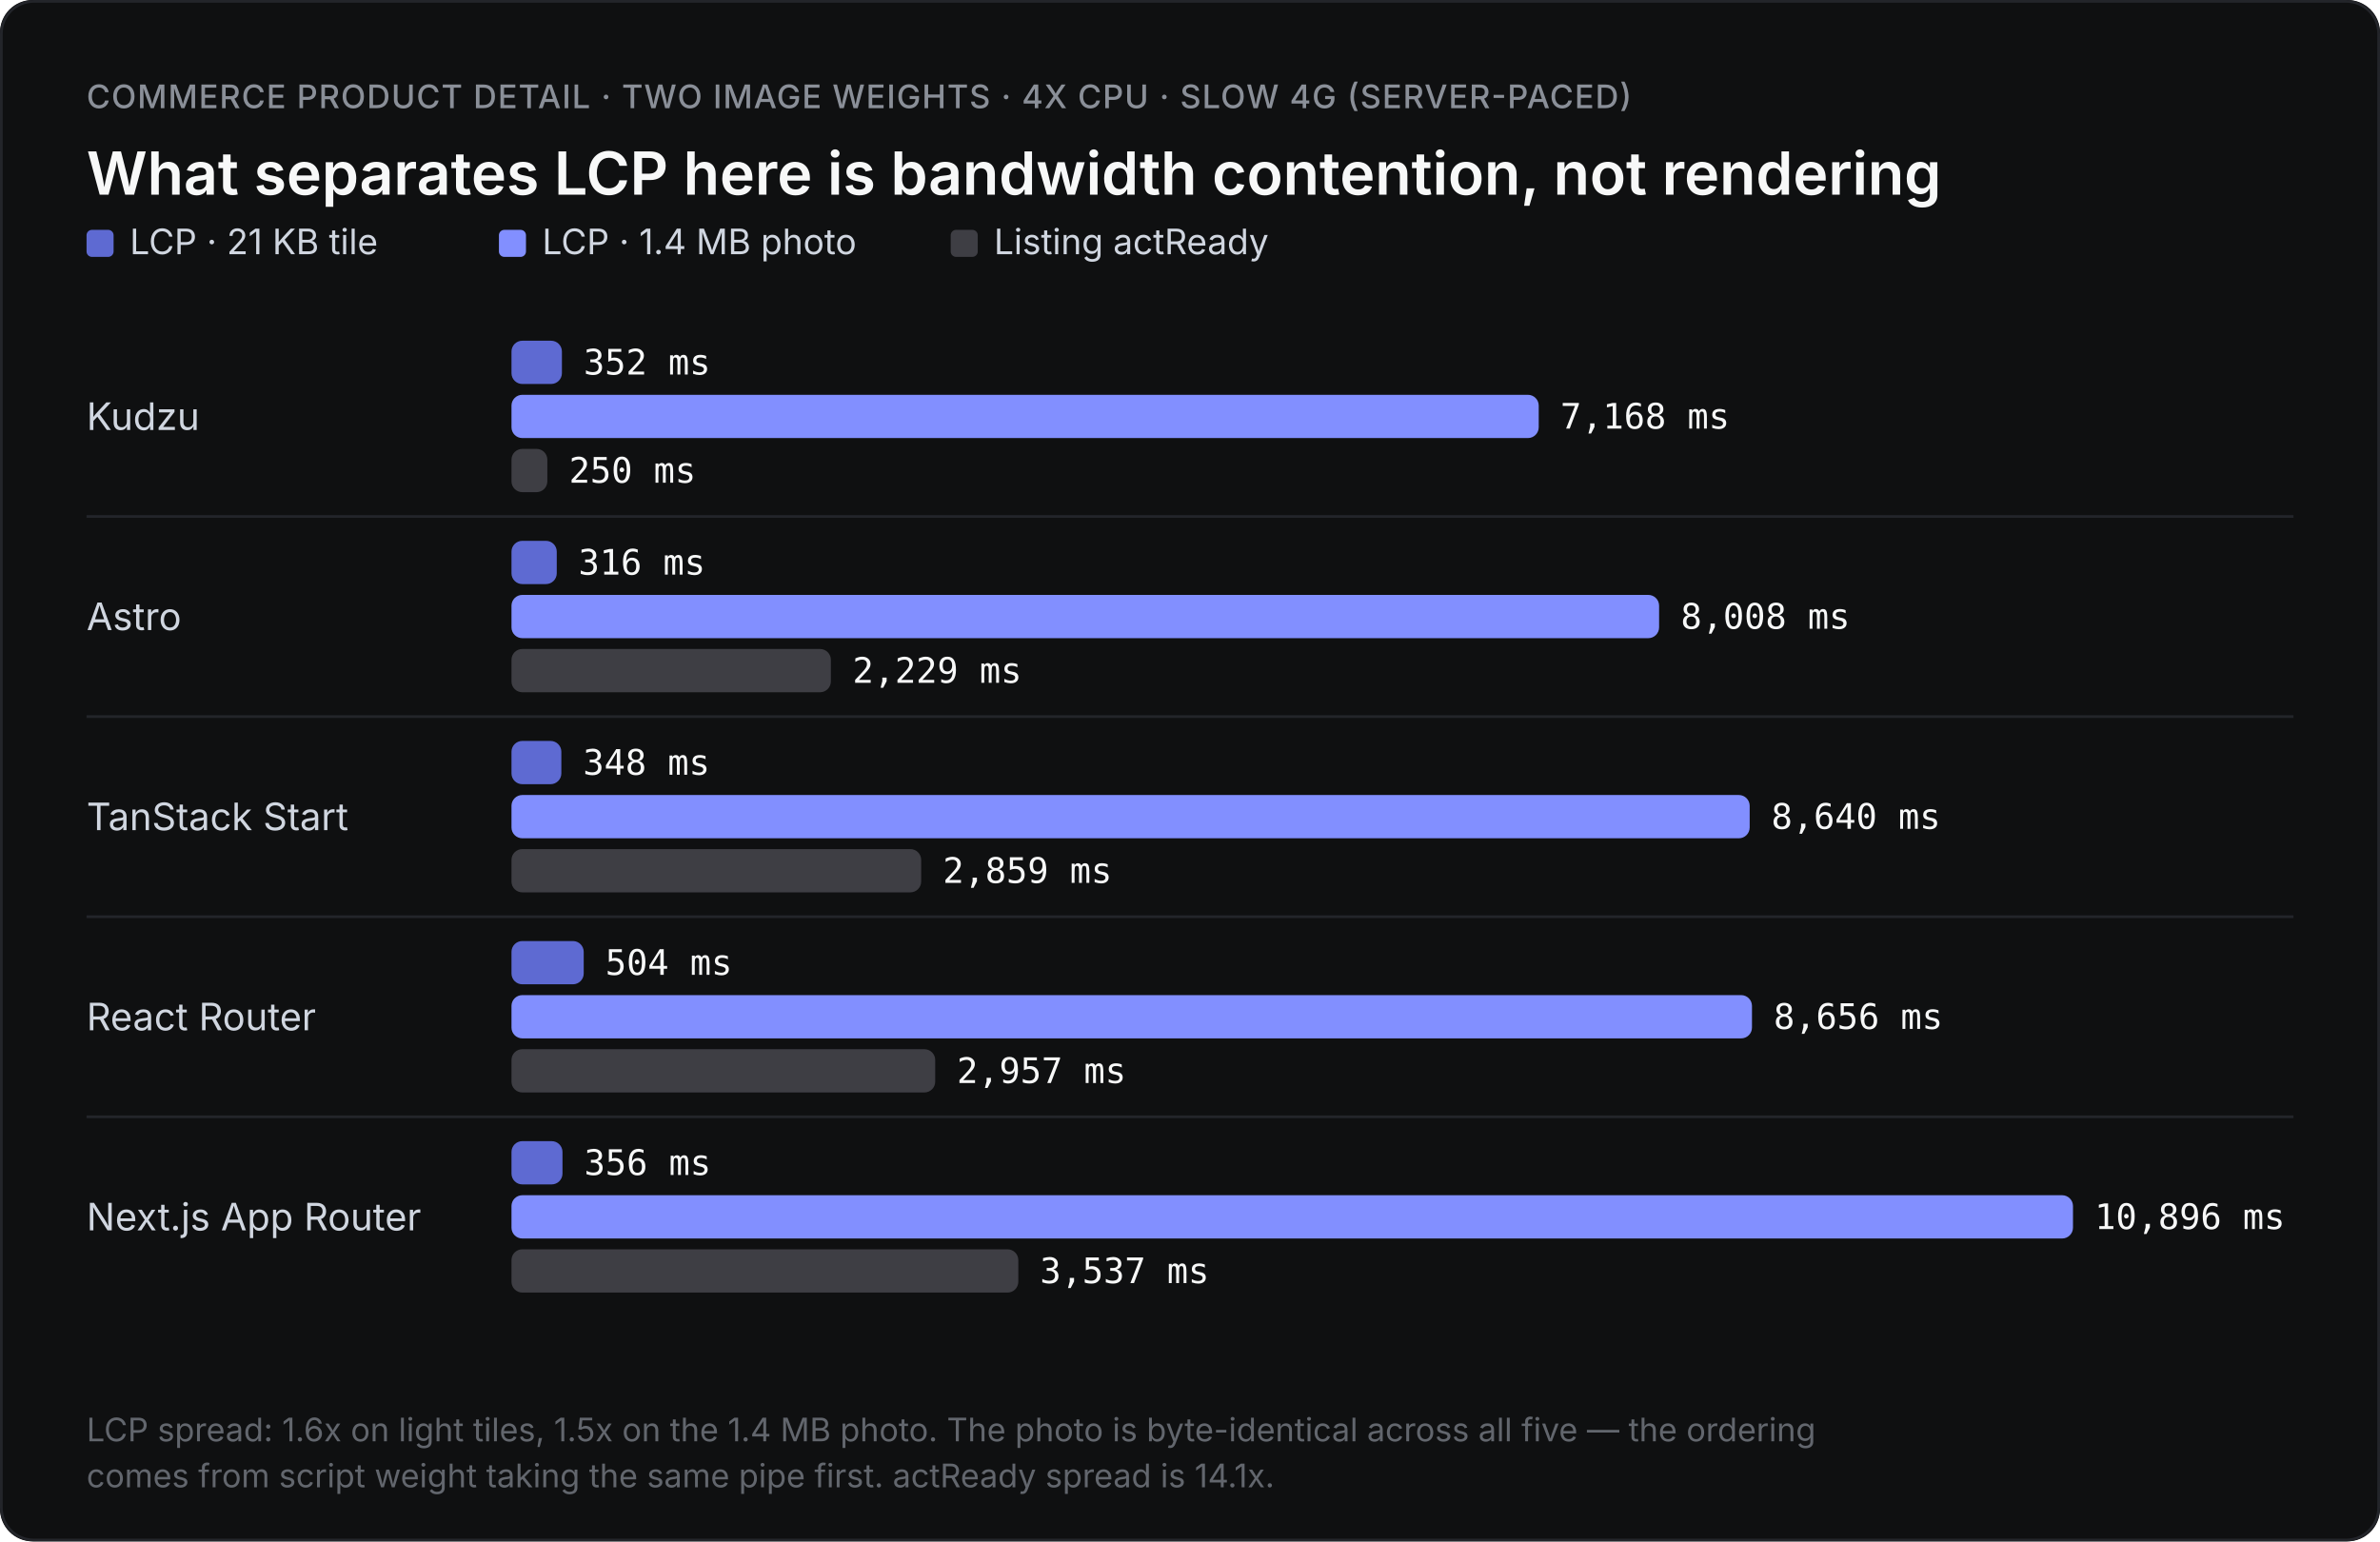
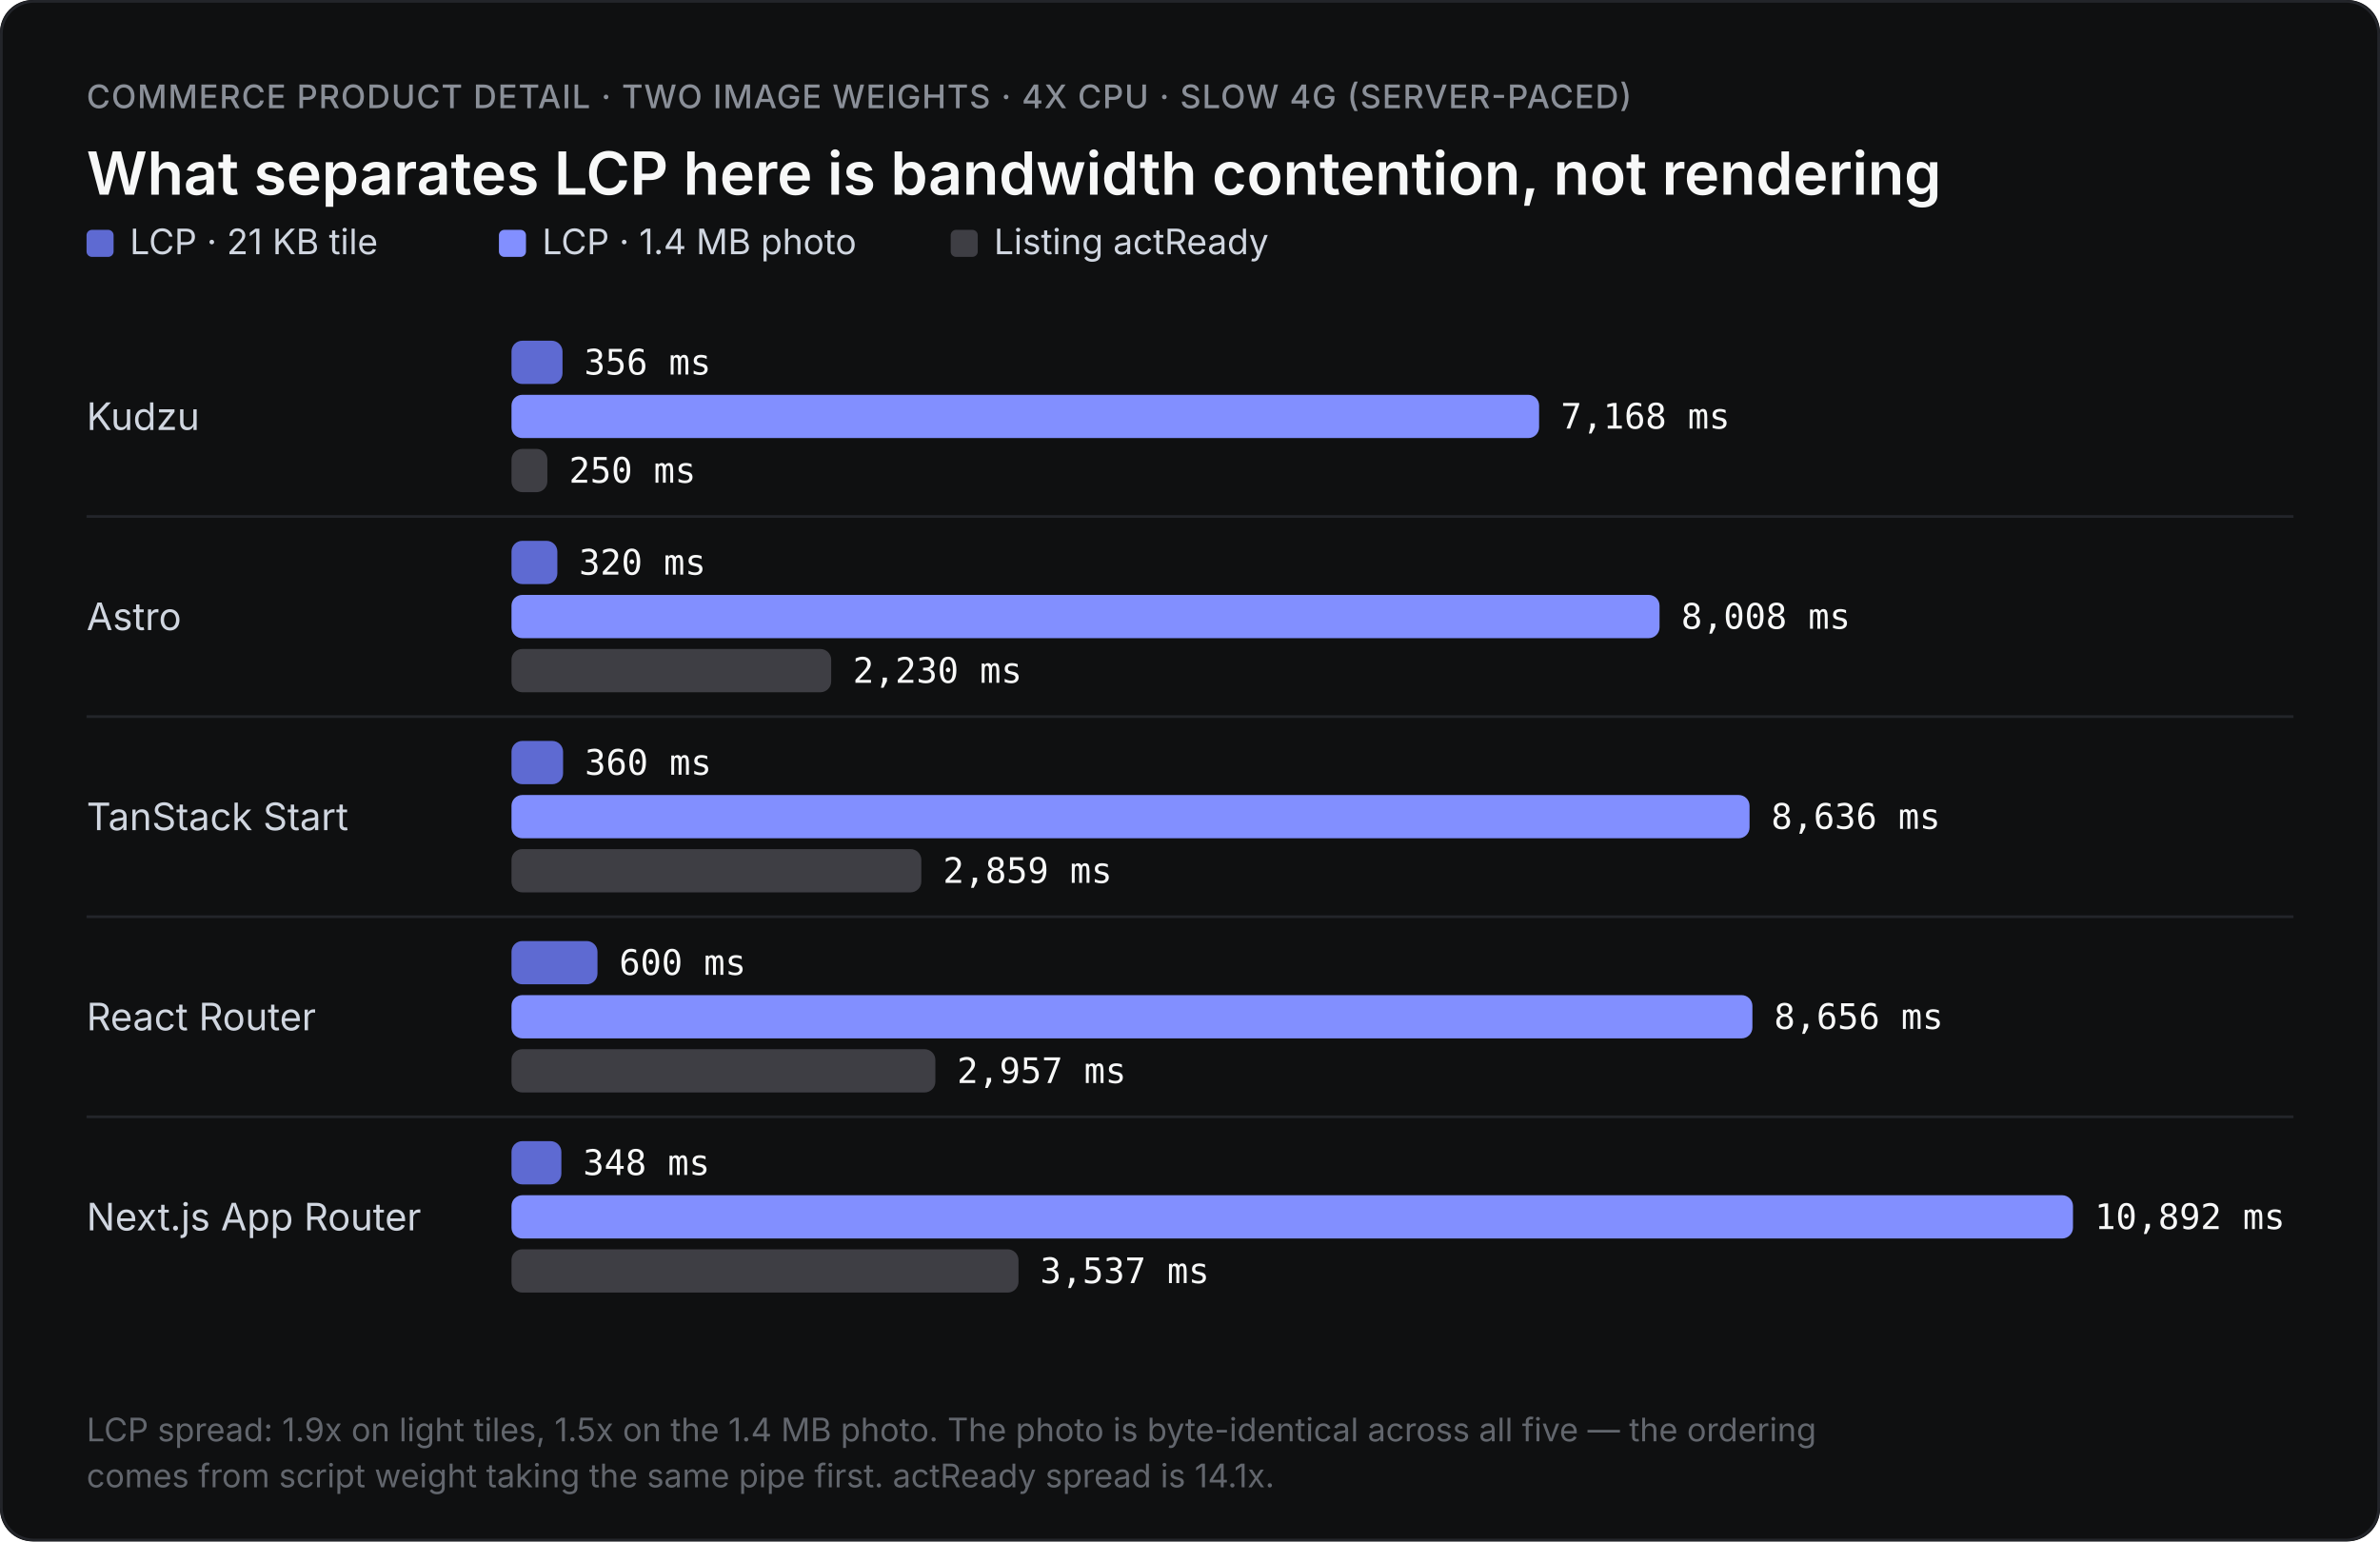
<svg xmlns="http://www.w3.org/2000/svg" width="880" height="570" viewBox="0 0 880 570" role="img" aria-label="What separates LCP here is bandwidth contention, not rendering">
  <rect x="0" y="0" width="880" height="570" rx="12" fill="#010102" />
  <rect x="0.5" y="0.5" width="879" height="569" rx="12" fill="#0f1011" stroke="#23252a" stroke-width="1" />
  <text x="32" y="40" font-family="-apple-system, BlinkMacSystemFont, 'SF Pro Display', 'Segoe UI', Inter, Roboto, sans-serif" font-size="12" font-weight="500" fill="#8a8f98" letter-spacing="0.4">COMMERCE PRODUCT DETAIL · TWO IMAGE WEIGHTS · 4X CPU · SLOW 4G (SERVER-PACED)</text>
  <text x="32" y="72" font-family="-apple-system, BlinkMacSystemFont, 'SF Pro Display', 'Segoe UI', Inter, Roboto, sans-serif" font-size="22" font-weight="600" fill="#f7f8f8">What separates LCP here is bandwidth contention, not rendering</text>
  <rect x="32" y="85" width="10" height="10" rx="2" fill="#5e6ad2" />
  <text x="48" y="94" font-family="-apple-system, BlinkMacSystemFont, 'SF Pro Display', 'Segoe UI', Inter, Roboto, sans-serif" font-size="13" font-weight="400" fill="#d0d6e0">LCP · 21 KB tile</text>
  <rect x="184.48" y="85" width="10" height="10" rx="2" fill="#828fff" />
  <text x="200.48" y="94" font-family="-apple-system, BlinkMacSystemFont, 'SF Pro Display', 'Segoe UI', Inter, Roboto, sans-serif" font-size="13" font-weight="400" fill="#d0d6e0">LCP · 1.4 MB photo</text>
  <rect x="351.52" y="85" width="10" height="10" rx="2" fill="#3e3e44" />
  <text x="367.52" y="94" font-family="-apple-system, BlinkMacSystemFont, 'SF Pro Display', 'Segoe UI', Inter, Roboto, sans-serif" font-size="13" font-weight="400" fill="#d0d6e0">Listing actReady</text>
  <text x="32" y="159" font-family="-apple-system, BlinkMacSystemFont, 'SF Pro Display', 'Segoe UI', Inter, Roboto, sans-serif" font-size="14" font-weight="400" fill="#d0d6e0">Kudzu</text>
-   <rect x="189.12" y="126" width="18.65" height="16" rx="4" fill="#5e6ad2" />
-   <text x="215.772" y="138.5" font-family="ui-monospace, SFMono-Regular, 'SF Mono', Menlo, monospace" font-size="13" font-weight="400" fill="#f7f8f8">352 ms</text>
-   <rect x="189.12" y="146" width="379.82" height="16" rx="4" fill="#828fff" />
-   <text x="576.94" y="158.5" font-family="ui-monospace, SFMono-Regular, 'SF Mono', Menlo, monospace" font-size="13" font-weight="400" fill="#f7f8f8">7,168 ms</text>
-   <rect x="189.12" y="166" width="13.26" height="16" rx="4" fill="#3e3e44" />
-   <text x="210.383" y="178.5" font-family="ui-monospace, SFMono-Regular, 'SF Mono', Menlo, monospace" font-size="13" font-weight="400" fill="#f7f8f8">250 ms</text>
+   <rect x="189.12" y="126" width="18.87" height="16" rx="4" fill="#5e6ad2" />
+   <text x="215.991" y="138.5" font-family="ui-monospace, SFMono-Regular, 'SF Mono', Menlo, monospace" font-size="13" font-weight="400" fill="#f7f8f8">356 ms</text>
+   <rect x="189.12" y="146" width="379.96" height="16" rx="4" fill="#828fff" />
+   <text x="577.079" y="158.5" font-family="ui-monospace, SFMono-Regular, 'SF Mono', Menlo, monospace" font-size="13" font-weight="400" fill="#f7f8f8">7,168 ms</text>
+   <rect x="189.12" y="166" width="13.27" height="16" rx="4" fill="#3e3e44" />
+   <text x="210.388" y="178.5" font-family="ui-monospace, SFMono-Regular, 'SF Mono', Menlo, monospace" font-size="13" font-weight="400" fill="#f7f8f8">250 ms</text>
  <line x1="32" y1="191" x2="848" y2="191" stroke="#23252a" stroke-width="1" />
  <text x="32" y="233" font-family="-apple-system, BlinkMacSystemFont, 'SF Pro Display', 'Segoe UI', Inter, Roboto, sans-serif" font-size="14" font-weight="400" fill="#d0d6e0">Astro</text>
-   <rect x="189.12" y="200" width="16.74" height="16" rx="4" fill="#5e6ad2" />
-   <text x="213.864" y="212.5" font-family="ui-monospace, SFMono-Regular, 'SF Mono', Menlo, monospace" font-size="13" font-weight="400" fill="#f7f8f8">316 ms</text>
-   <rect x="189.12" y="220" width="424.33" height="16" rx="4" fill="#828fff" />
-   <text x="621.45" y="232.5" font-family="ui-monospace, SFMono-Regular, 'SF Mono', Menlo, monospace" font-size="13" font-weight="400" fill="#f7f8f8">8,008 ms</text>
-   <rect x="189.12" y="240" width="118.09" height="16" rx="4" fill="#3e3e44" />
-   <text x="315.215" y="252.5" font-family="ui-monospace, SFMono-Regular, 'SF Mono', Menlo, monospace" font-size="13" font-weight="400" fill="#f7f8f8">2,229 ms</text>
+   <rect x="189.12" y="200" width="16.96" height="16" rx="4" fill="#5e6ad2" />
+   <text x="214.082" y="212.5" font-family="ui-monospace, SFMono-Regular, 'SF Mono', Menlo, monospace" font-size="13" font-weight="400" fill="#f7f8f8">320 ms</text>
+   <rect x="189.12" y="220" width="424.49" height="16" rx="4" fill="#828fff" />
+   <text x="621.606" y="232.5" font-family="ui-monospace, SFMono-Regular, 'SF Mono', Menlo, monospace" font-size="13" font-weight="400" fill="#f7f8f8">8,008 ms</text>
+   <rect x="189.12" y="240" width="118.21" height="16" rx="4" fill="#3e3e44" />
+   <text x="315.327" y="252.5" font-family="ui-monospace, SFMono-Regular, 'SF Mono', Menlo, monospace" font-size="13" font-weight="400" fill="#f7f8f8">2,230 ms</text>
  <line x1="32" y1="265" x2="848" y2="265" stroke="#23252a" stroke-width="1" />
  <text x="32" y="307" font-family="-apple-system, BlinkMacSystemFont, 'SF Pro Display', 'Segoe UI', Inter, Roboto, sans-serif" font-size="14" font-weight="400" fill="#d0d6e0">TanStack Start</text>
-   <rect x="189.12" y="274" width="18.44" height="16" rx="4" fill="#5e6ad2" />
-   <text x="215.56" y="286.5" font-family="ui-monospace, SFMono-Regular, 'SF Mono', Menlo, monospace" font-size="13" font-weight="400" fill="#f7f8f8">348 ms</text>
-   <rect x="189.12" y="294" width="457.82" height="16" rx="4" fill="#828fff" />
-   <text x="654.939" y="306.5" font-family="ui-monospace, SFMono-Regular, 'SF Mono', Menlo, monospace" font-size="13" font-weight="400" fill="#f7f8f8">8,640 ms</text>
-   <rect x="189.12" y="314" width="151.48" height="16" rx="4" fill="#3e3e44" />
-   <text x="348.603" y="326.5" font-family="ui-monospace, SFMono-Regular, 'SF Mono', Menlo, monospace" font-size="13" font-weight="400" fill="#f7f8f8">2,859 ms</text>
+   <rect x="189.12" y="274" width="19.08" height="16" rx="4" fill="#5e6ad2" />
+   <text x="216.203" y="286.5" font-family="ui-monospace, SFMono-Regular, 'SF Mono', Menlo, monospace" font-size="13" font-weight="400" fill="#f7f8f8">360 ms</text>
+   <rect x="189.12" y="294" width="457.77" height="16" rx="4" fill="#828fff" />
+   <text x="654.895" y="306.5" font-family="ui-monospace, SFMono-Regular, 'SF Mono', Menlo, monospace" font-size="13" font-weight="400" fill="#f7f8f8">8,636 ms</text>
+   <rect x="189.12" y="314" width="151.54" height="16" rx="4" fill="#3e3e44" />
+   <text x="348.658" y="326.5" font-family="ui-monospace, SFMono-Regular, 'SF Mono', Menlo, monospace" font-size="13" font-weight="400" fill="#f7f8f8">2,859 ms</text>
  <line x1="32" y1="339" x2="848" y2="339" stroke="#23252a" stroke-width="1" />
  <text x="32" y="381" font-family="-apple-system, BlinkMacSystemFont, 'SF Pro Display', 'Segoe UI', Inter, Roboto, sans-serif" font-size="14" font-weight="400" fill="#d0d6e0">React Router</text>
-   <rect x="189.12" y="348" width="26.71" height="16" rx="4" fill="#5e6ad2" />
-   <text x="223.826" y="360.5" font-family="ui-monospace, SFMono-Regular, 'SF Mono', Menlo, monospace" font-size="13" font-weight="400" fill="#f7f8f8">504 ms</text>
-   <rect x="189.12" y="368" width="458.67" height="16" rx="4" fill="#828fff" />
-   <text x="655.786" y="380.5" font-family="ui-monospace, SFMono-Regular, 'SF Mono', Menlo, monospace" font-size="13" font-weight="400" fill="#f7f8f8">8,656 ms</text>
-   <rect x="189.12" y="388" width="156.67" height="16" rx="4" fill="#3e3e44" />
-   <text x="353.79" y="400.5" font-family="ui-monospace, SFMono-Regular, 'SF Mono', Menlo, monospace" font-size="13" font-weight="400" fill="#f7f8f8">2,957 ms</text>
+   <rect x="189.12" y="348" width="31.8" height="16" rx="4" fill="#5e6ad2" />
+   <text x="228.925" y="360.5" font-family="ui-monospace, SFMono-Regular, 'SF Mono', Menlo, monospace" font-size="13" font-weight="400" fill="#f7f8f8">600 ms</text>
+   <rect x="189.12" y="368" width="458.83" height="16" rx="4" fill="#828fff" />
+   <text x="655.955" y="380.5" font-family="ui-monospace, SFMono-Regular, 'SF Mono', Menlo, monospace" font-size="13" font-weight="400" fill="#f7f8f8">8,656 ms</text>
+   <rect x="189.12" y="388" width="156.73" height="16" rx="4" fill="#3e3e44" />
+   <text x="353.848" y="400.5" font-family="ui-monospace, SFMono-Regular, 'SF Mono', Menlo, monospace" font-size="13" font-weight="400" fill="#f7f8f8">2,957 ms</text>
  <line x1="32" y1="413" x2="848" y2="413" stroke="#23252a" stroke-width="1" />
  <text x="32" y="455" font-family="-apple-system, BlinkMacSystemFont, 'SF Pro Display', 'Segoe UI', Inter, Roboto, sans-serif" font-size="14" font-weight="400" fill="#d0d6e0">Next.js App Router</text>
-   <rect x="189.12" y="422" width="18.86" height="16" rx="4" fill="#5e6ad2" />
-   <text x="215.984" y="434.5" font-family="ui-monospace, SFMono-Regular, 'SF Mono', Menlo, monospace" font-size="13" font-weight="400" fill="#f7f8f8">356 ms</text>
+   <rect x="189.12" y="422" width="18.45" height="16" rx="4" fill="#5e6ad2" />
+   <text x="215.567" y="434.5" font-family="ui-monospace, SFMono-Regular, 'SF Mono', Menlo, monospace" font-size="13" font-weight="400" fill="#f7f8f8">348 ms</text>
  <rect x="189.12" y="442" width="577.36" height="16" rx="4" fill="#828fff" />
-   <text x="774.48" y="454.5" font-family="ui-monospace, SFMono-Regular, 'SF Mono', Menlo, monospace" font-size="13" font-weight="400" fill="#f7f8f8">10,896 ms</text>
-   <rect x="189.12" y="462" width="187.4" height="16" rx="4" fill="#3e3e44" />
-   <text x="384.518" y="474.5" font-family="ui-monospace, SFMono-Regular, 'SF Mono', Menlo, monospace" font-size="13" font-weight="400" fill="#f7f8f8">3,537 ms</text>
-   <text x="32" y="533" font-family="-apple-system, BlinkMacSystemFont, 'SF Pro Display', 'Segoe UI', Inter, Roboto, sans-serif" font-size="12" font-weight="400" fill="#62666d">LCP spread: 1.6x on light tiles, 1.5x on the 1.4 MB photo. The photo is byte-identical across all five — the ordering</text>
+   <text x="774.48" y="454.5" font-family="ui-monospace, SFMono-Regular, 'SF Mono', Menlo, monospace" font-size="13" font-weight="400" fill="#f7f8f8">10,892 ms</text>
+   <rect x="189.12" y="462" width="187.47" height="16" rx="4" fill="#3e3e44" />
+   <text x="384.587" y="474.5" font-family="ui-monospace, SFMono-Regular, 'SF Mono', Menlo, monospace" font-size="13" font-weight="400" fill="#f7f8f8">3,537 ms</text>
+   <text x="32" y="533" font-family="-apple-system, BlinkMacSystemFont, 'SF Pro Display', 'Segoe UI', Inter, Roboto, sans-serif" font-size="12" font-weight="400" fill="#62666d">LCP spread: 1.9x on light tiles, 1.5x on the 1.4 MB photo. The photo is byte-identical across all five — the ordering</text>
  <text x="32" y="550" font-family="-apple-system, BlinkMacSystemFont, 'SF Pro Display', 'Segoe UI', Inter, Roboto, sans-serif" font-size="12" font-weight="400" fill="#62666d">comes from script weight taking the same pipe first. actReady spread is 14.1x.</text>
</svg>
